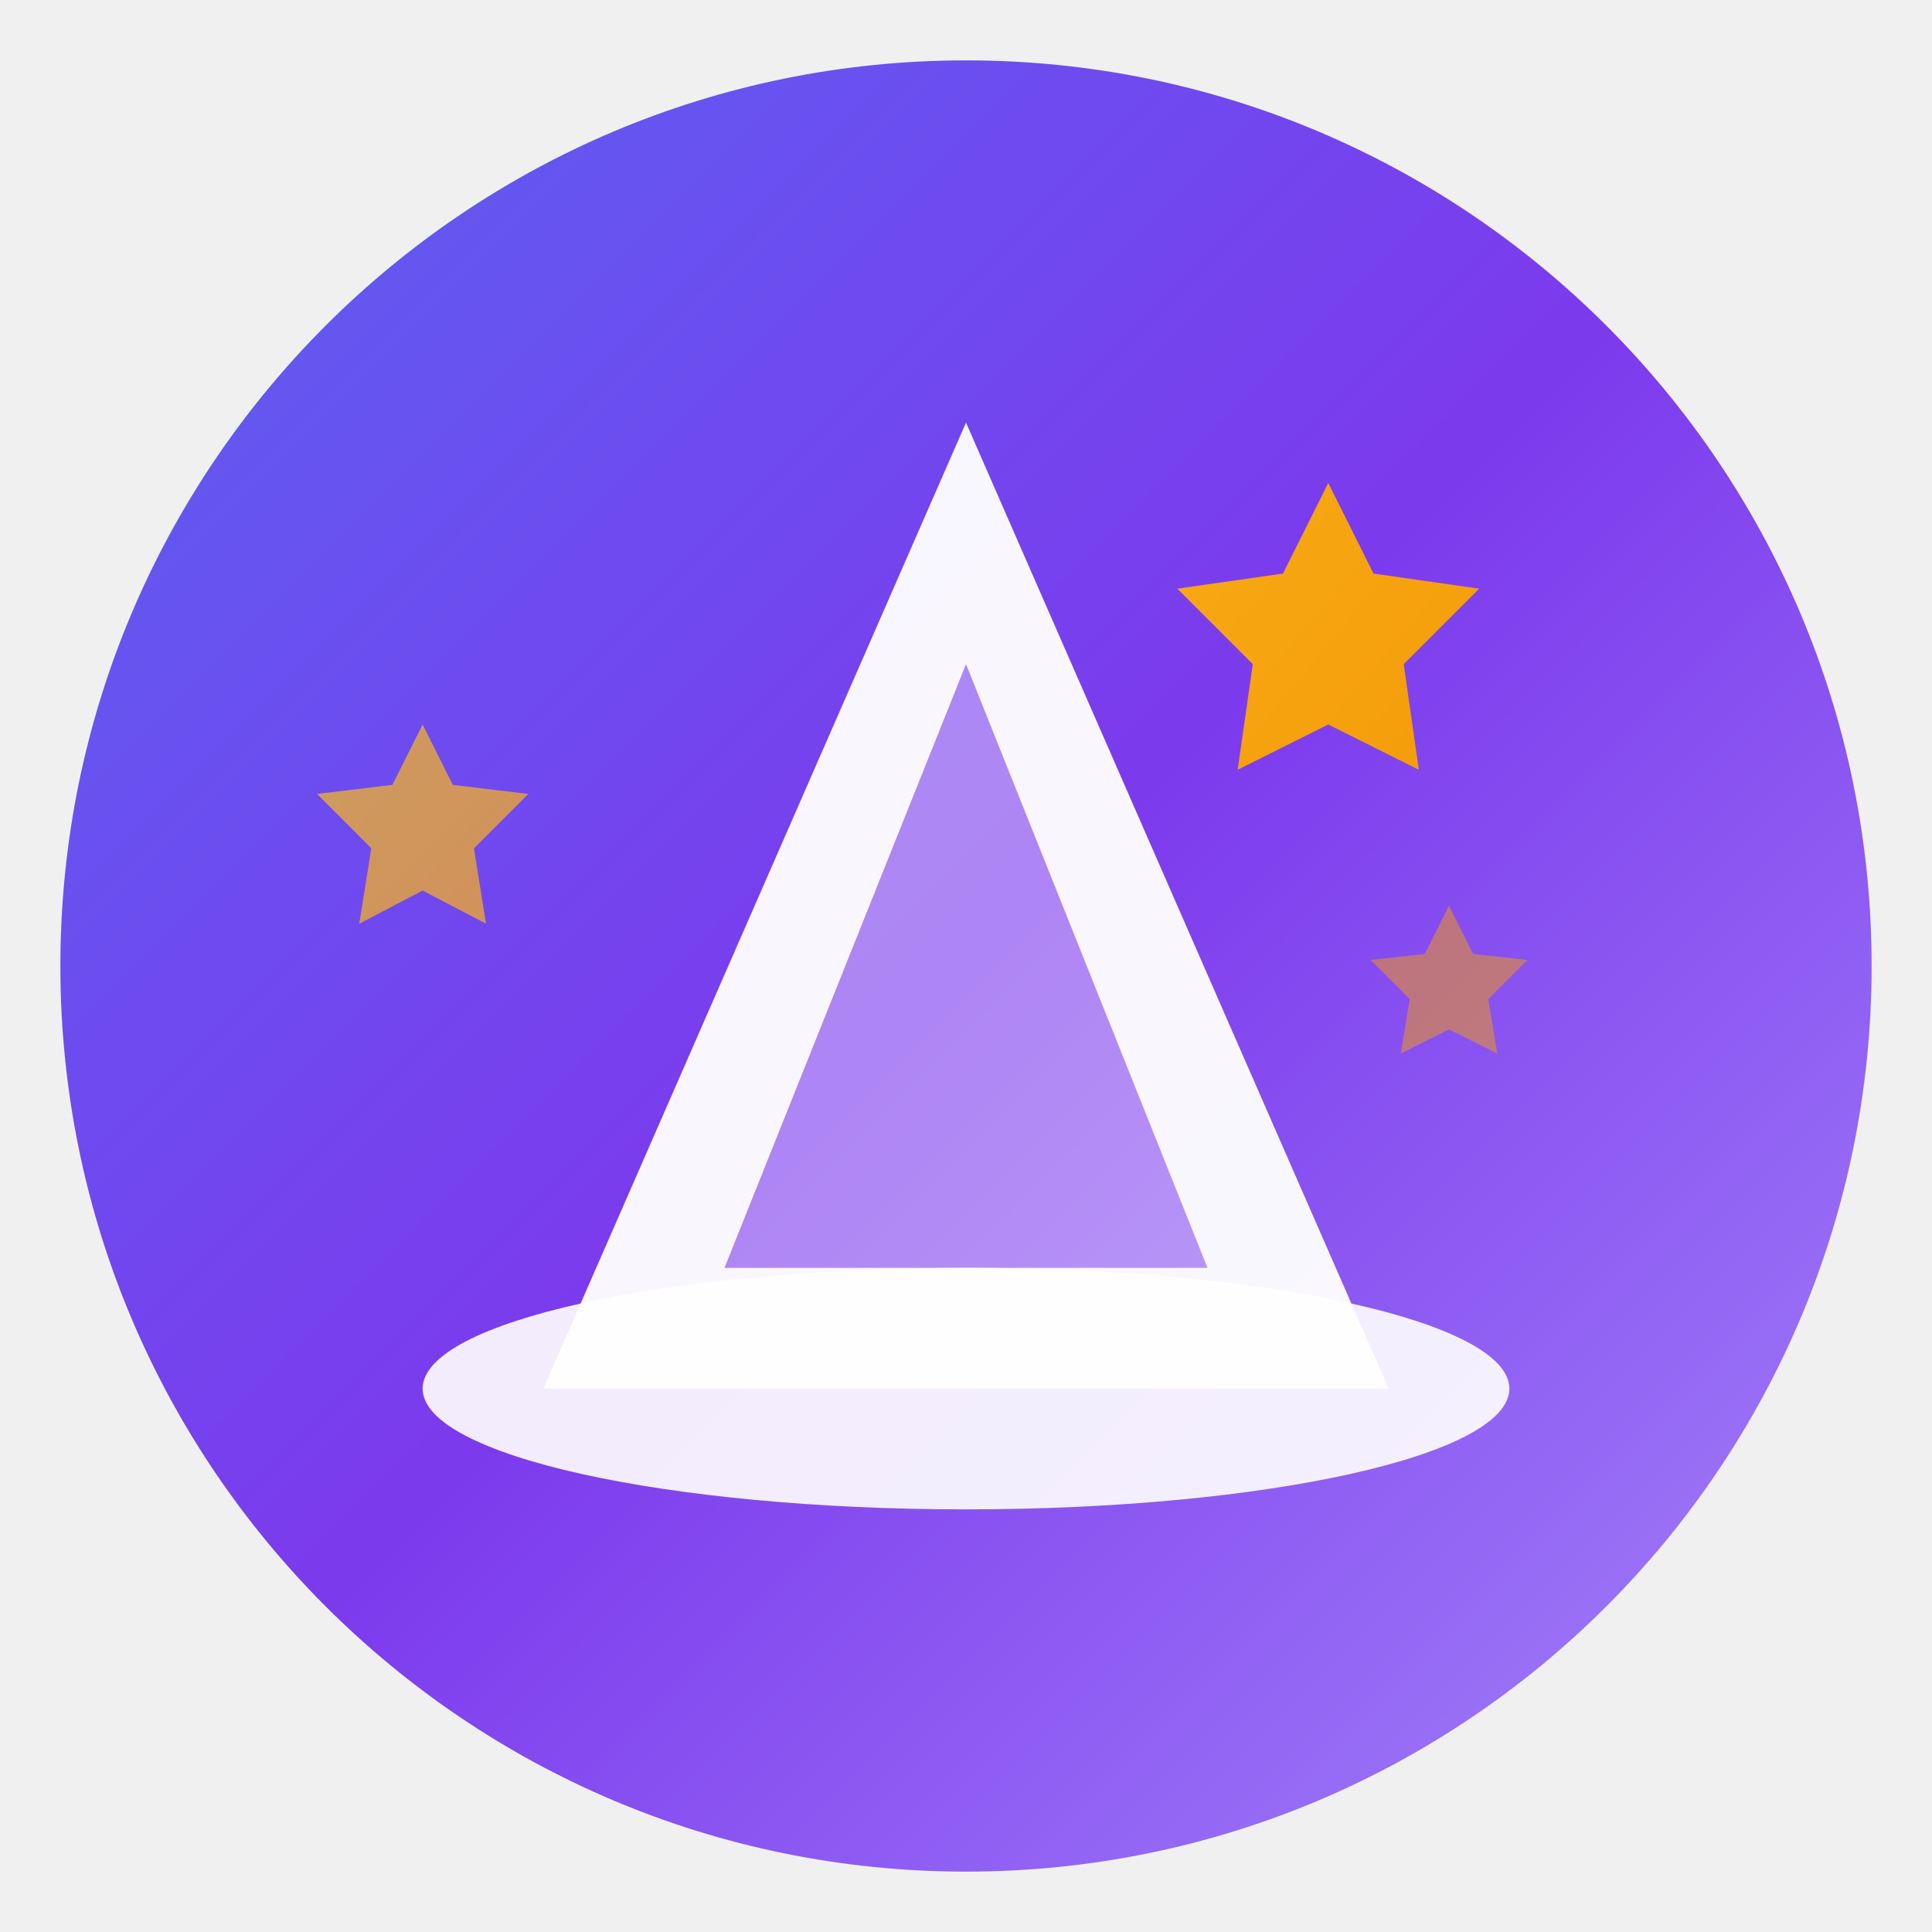
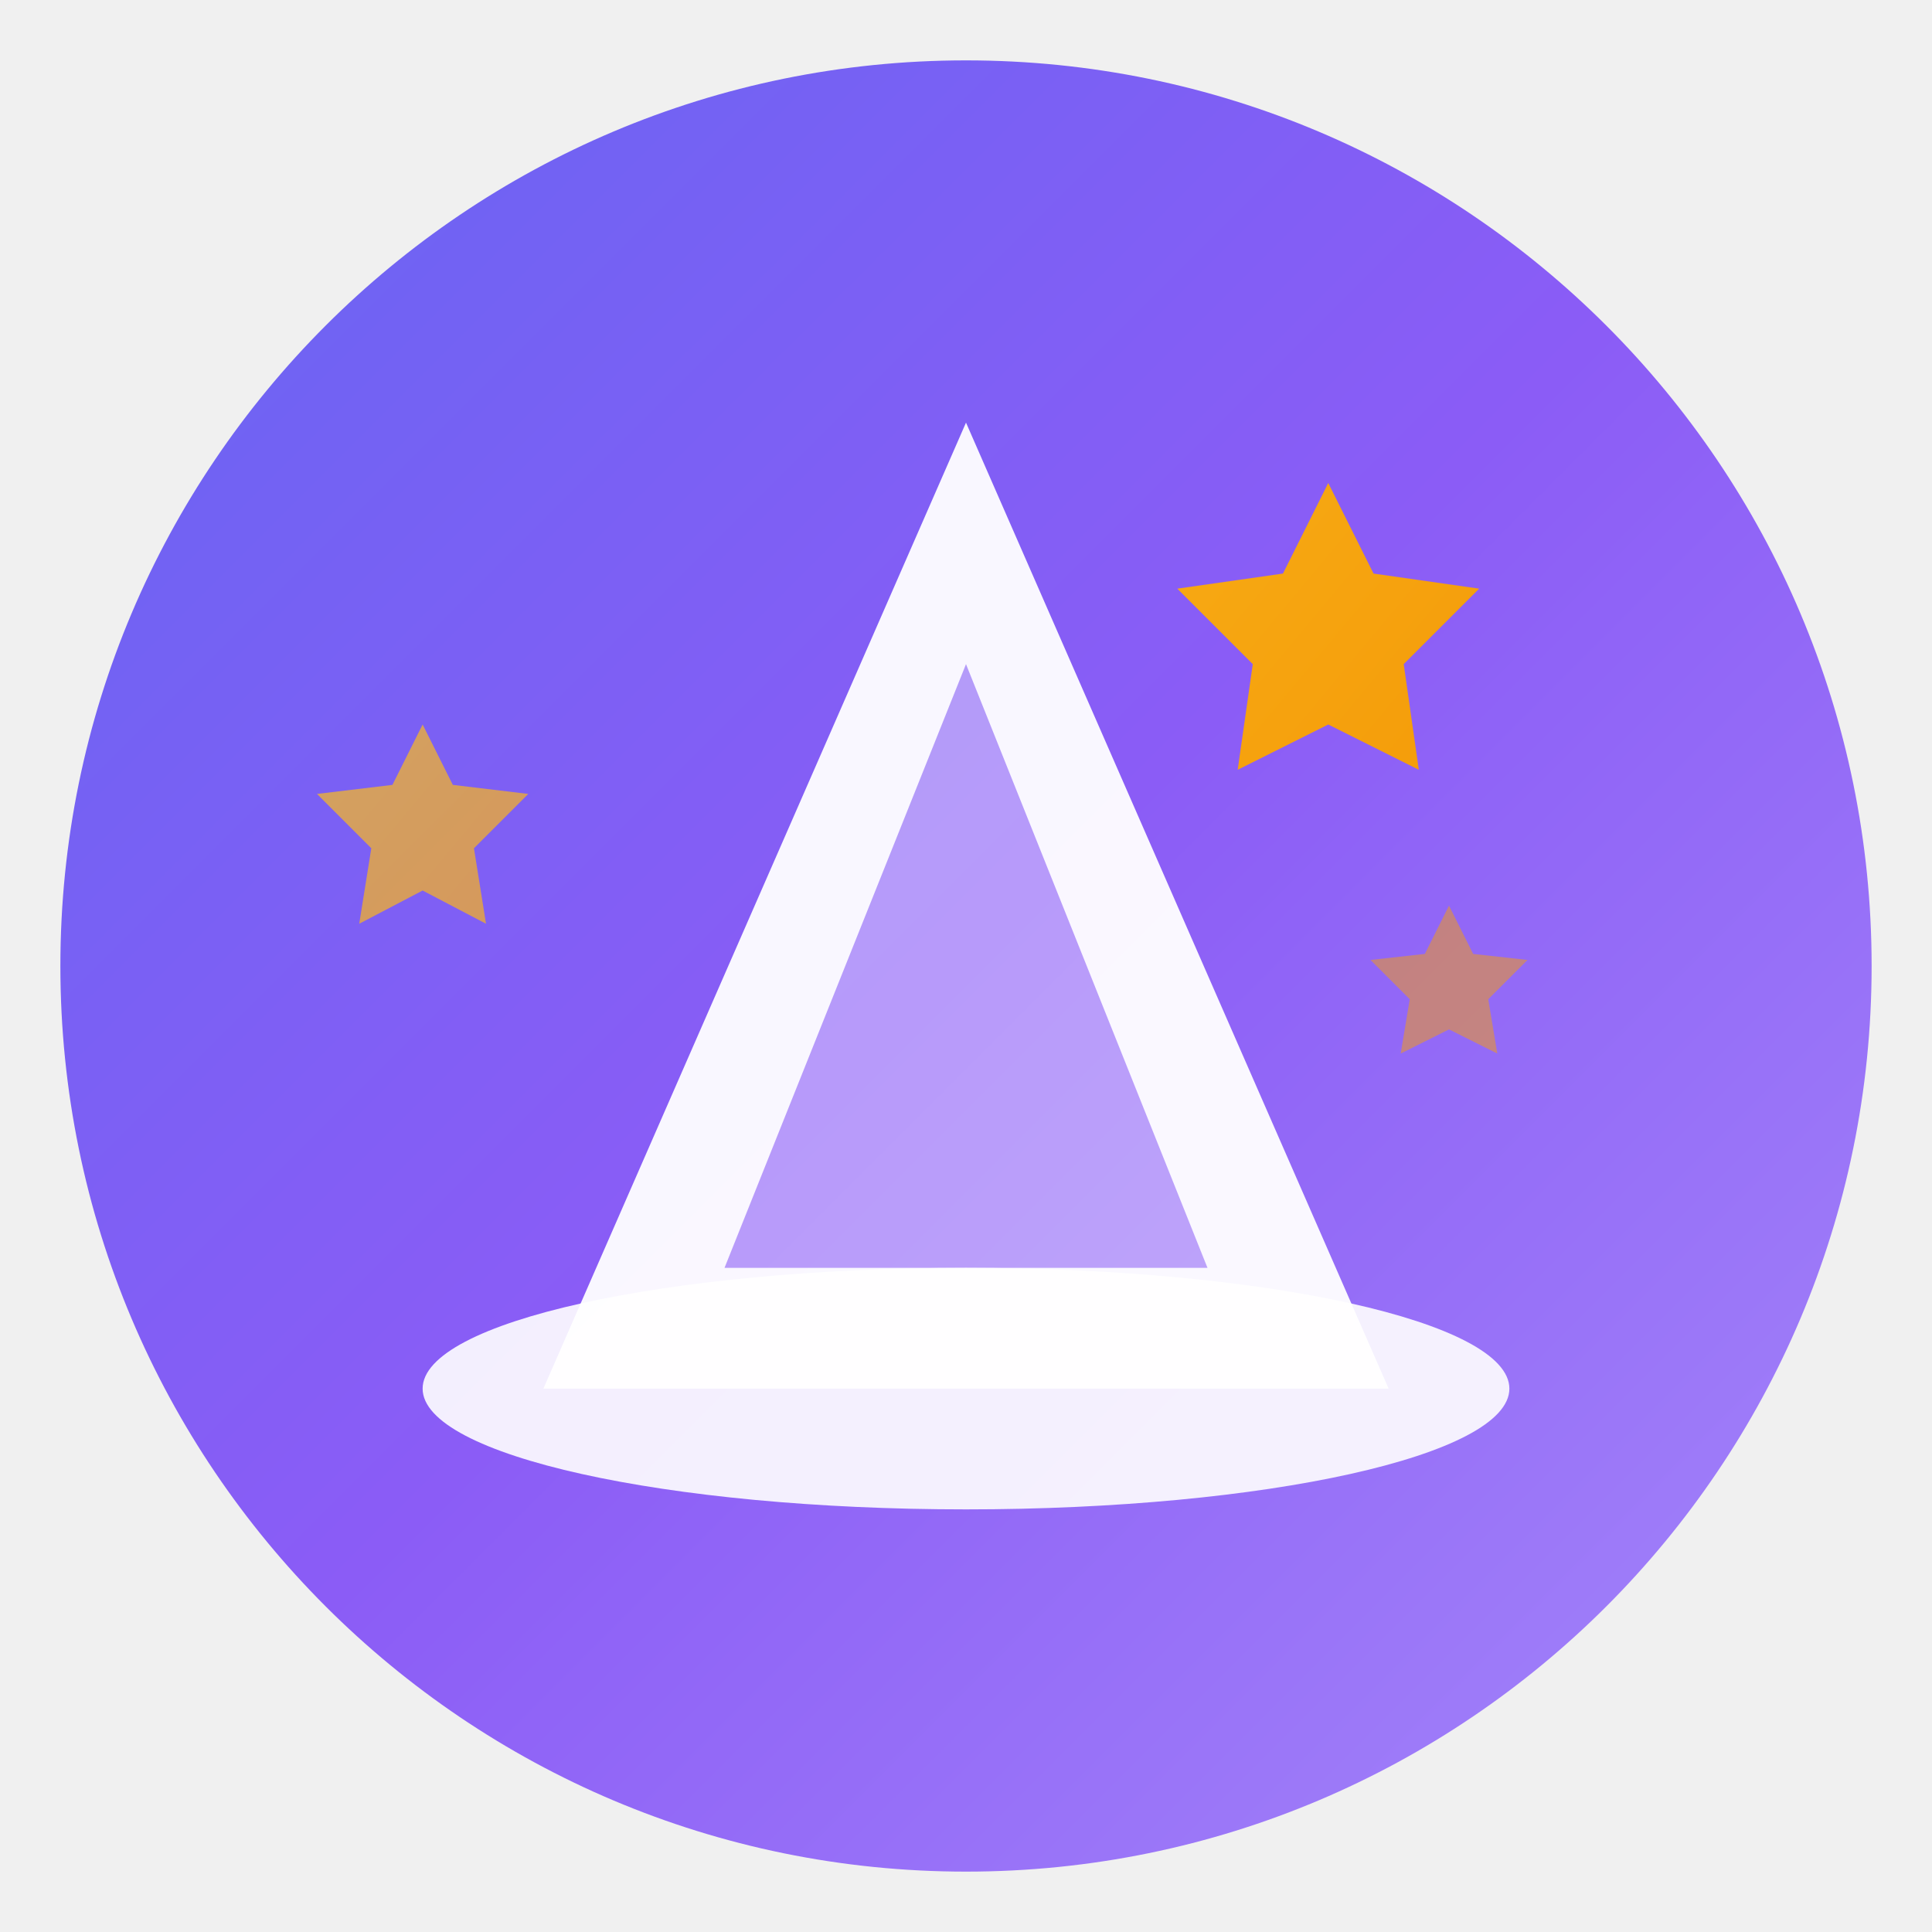
<svg xmlns="http://www.w3.org/2000/svg" viewBox="0 0 64 64" fill="none">
  <defs>
    <linearGradient id="bg" x1="0" y1="0" x2="64" y2="64" gradientUnits="userSpaceOnUse">
-       <stop offset="0%" stop-color="#5865f2" />
-       <stop offset="50%" stop-color="#7c3aed" />
+       <stop offset="0%" stop-color="#6366f1" />
+       <stop offset="50%" stop-color="#8b5cf6" />
      <stop offset="100%" stop-color="#a78bfa" />
    </linearGradient>
    <linearGradient id="star" x1="20" y1="8" x2="44" y2="28" gradientUnits="userSpaceOnUse">
      <stop offset="0%" stop-color="#fbbf24" />
      <stop offset="100%" stop-color="#f59e0b" />
    </linearGradient>
  </defs>
  <circle cx="32" cy="32" r="30" fill="url(#bg)" />
  <path d="M18 46 L32 14 L46 46 Z" fill="#fff" opacity="0.95" />
  <path d="M24 42 L32 22 L40 42 Z" fill="url(#bg)" opacity="0.6" />
  <ellipse cx="32" cy="46" rx="18" ry="4" fill="#fff" opacity="0.9" />
  <path d="M44 16 l1.5 3 3.5.5-2.5 2.5.5 3.5-3-1.5-3 1.5.5-3.5-2.5-2.5 3.5-.5z" fill="url(#star)" />
  <path d="M14 24 l1 2 2.5.3-1.8 1.8.4 2.5-2.1-1.1-2.1 1.1.4-2.5-1.8-1.8 2.5-.3z" fill="url(#star)" opacity="0.7" />
  <path d="M48 30 l.8 1.6 1.8.2-1.3 1.3.3 1.8-1.6-.8-1.6.8.3-1.8-1.3-1.3 1.8-.2z" fill="url(#star)" opacity="0.5" />
</svg>
